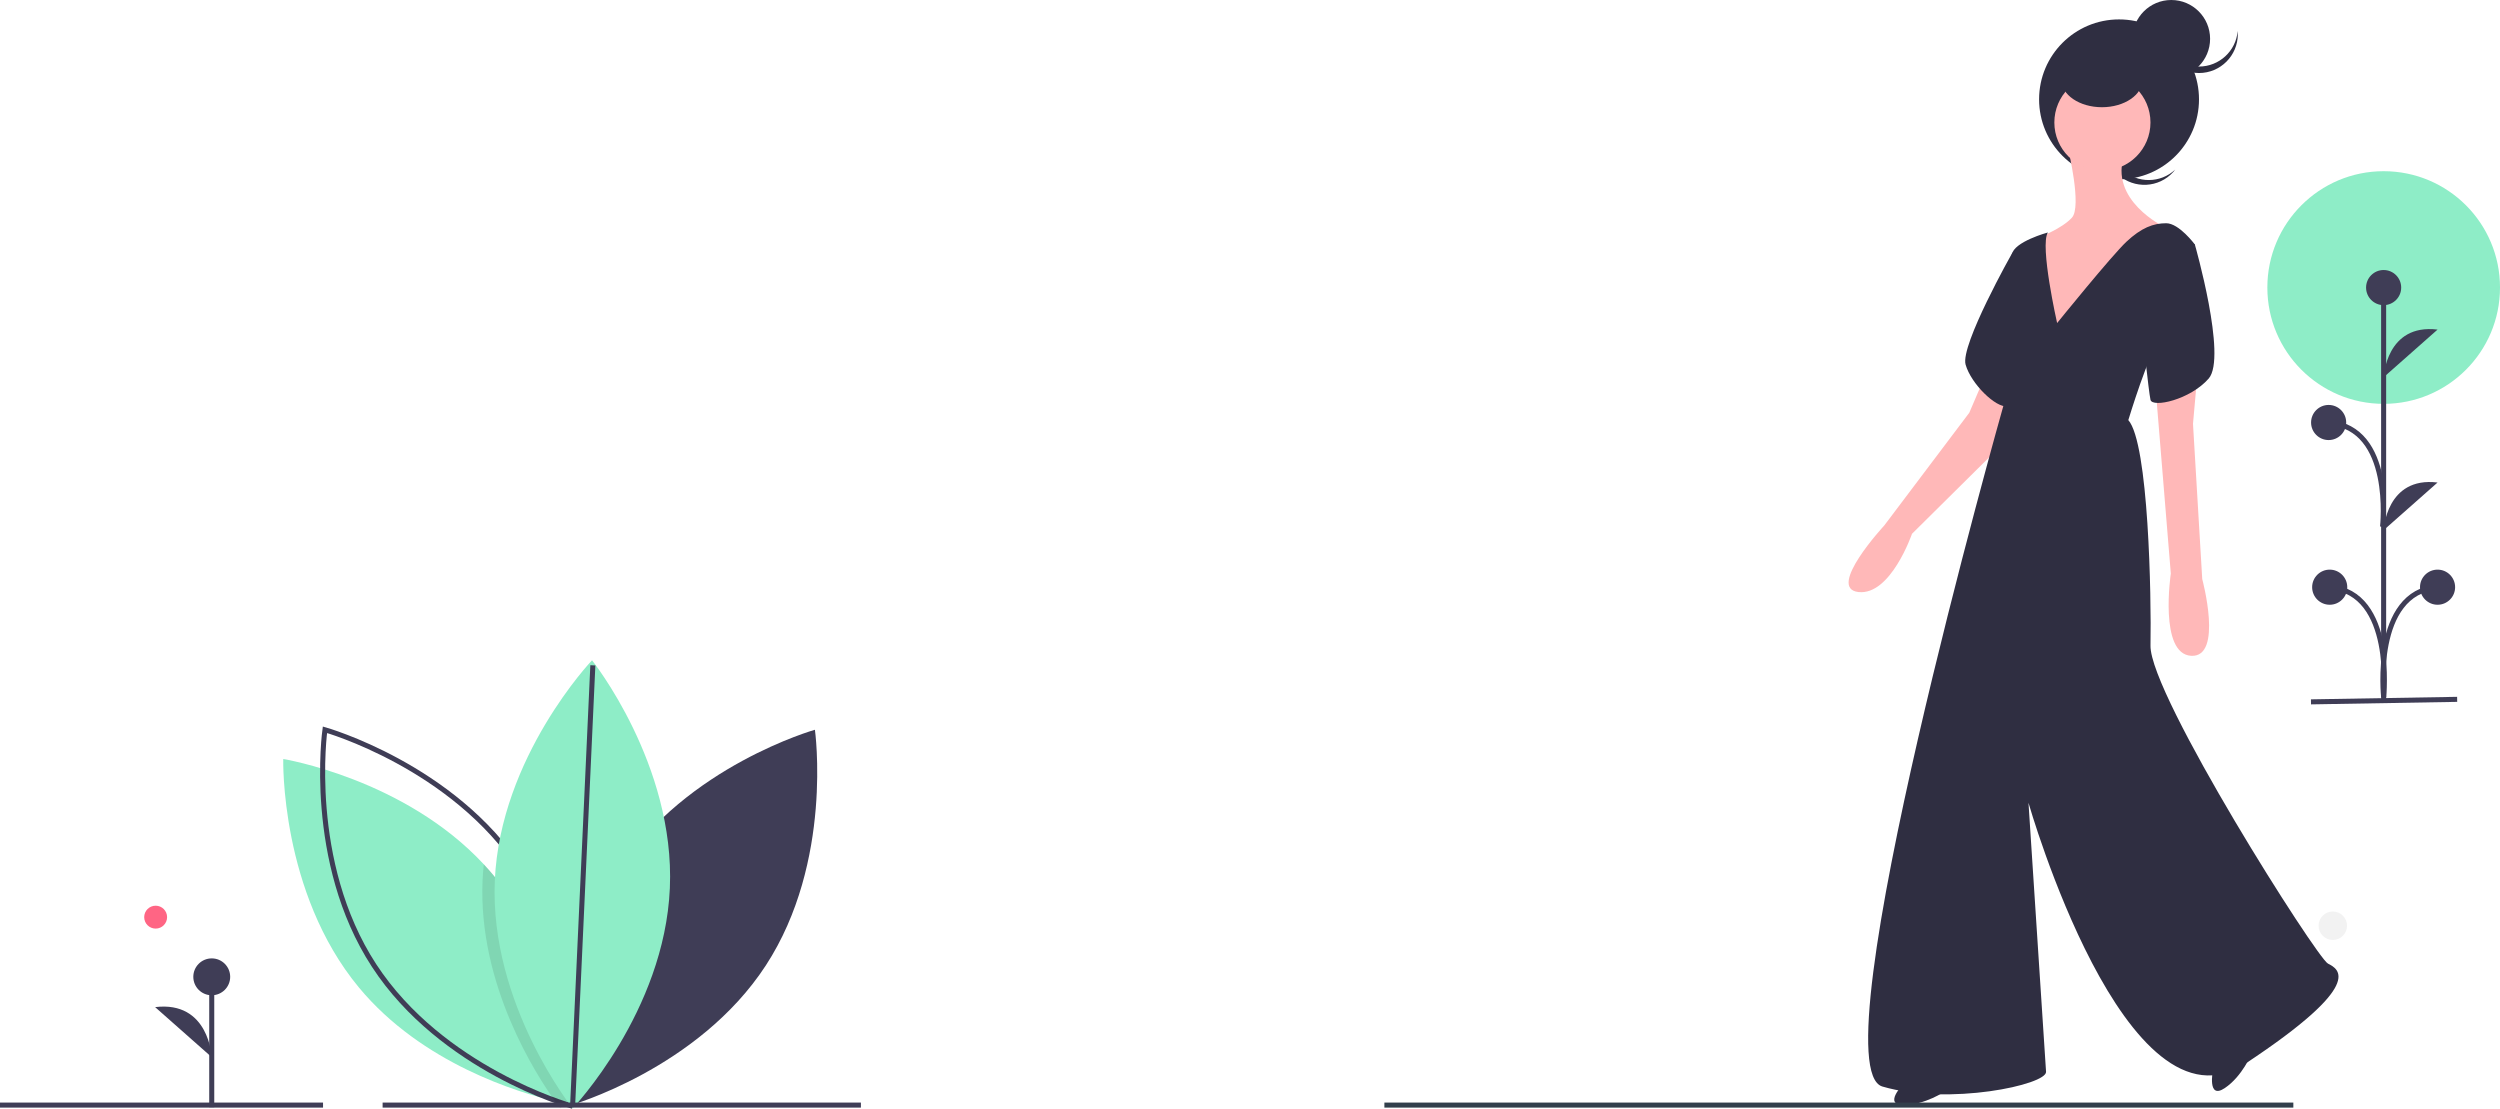
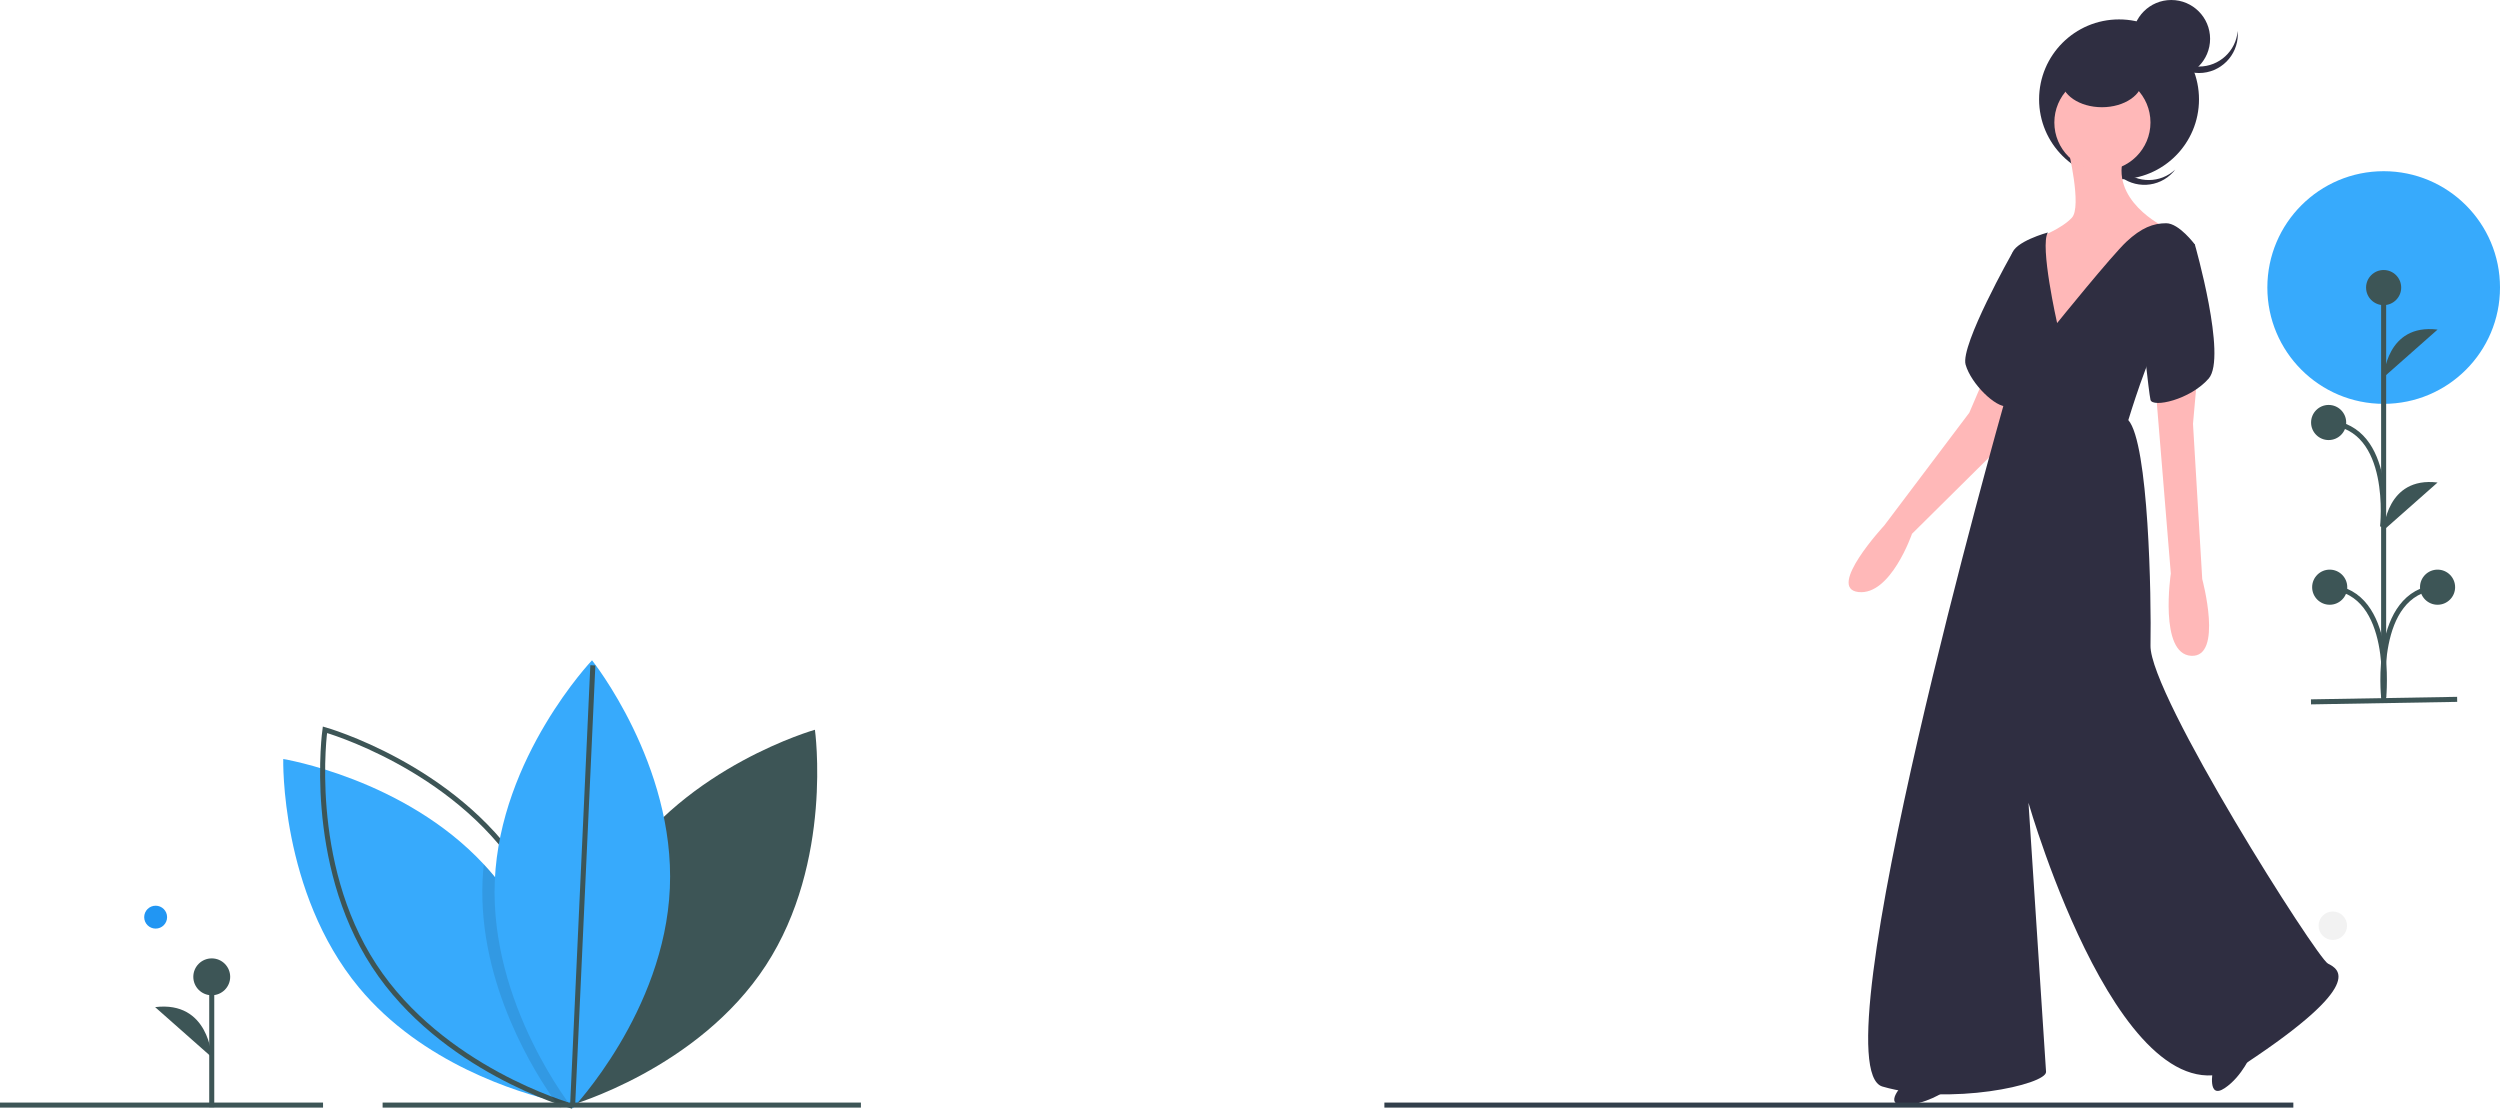
<svg xmlns="http://www.w3.org/2000/svg" width="992.002" height="439.926" viewBox="0 0 992.002 439.926">
-   <defs>
-     <style>.a,.f{fill:#3f3d56;}.b{fill:#8eedc7;}.c,.j{fill:none;}.c,.f{stroke:#3f3d56;stroke-miterlimit:10;}.c,.f,.j{stroke-width:2px;}.d{opacity:0.1;}.e{fill:#ff6584;}.g{fill:#f2f2f2;}.h{fill:#2f2e41;}.i{fill:#ffb8b8;}.j{stroke:#323f4b;}</style>
+   <defs fill="#000000">
+     <style>.a,.f{fill:#3d5556;}.b{fill:#37aafc;}.c,.j{fill:none;}.c,.f{stroke:#3d5556;stroke-miterlimit:10;}.c,.f,.j{stroke-width:2px;}.d{opacity:0.1;}.e{fill:#2196f3;}.g{fill:#f2f2f2;}.h{fill:#2f2e41;}.i{fill:#ffb8b8;}.j{stroke:#323f4b;}</style>
  </defs>
  <g transform="translate(-104.5 -278)">
    <g transform="translate(143 75.955)">
-       <path class="a" d="M401.659,648.857c-26.844,41.167-19.489,93.526-19.489,93.526S433.048,728,459.892,686.83,479.381,593.3,479.381,593.3,428.5,607.69,401.659,648.857Z" transform="translate(-194.523 -101.685)" />
-       <path class="b" d="M332.556,746.99s-.654-.1-1.856-.348c-.959-.195-2.28-.473-3.893-.855-14.419-3.4-52.752-14.891-77.815-45.105-31.368-37.833-30.047-90.69-30.047-90.69s47.962,7.793,79.566,41.768q2.054,2.19,4,4.54c27.294,32.918,29.838,77.21,30.04,88.159C332.577,746.1,332.556,746.99,332.556,746.99Z" transform="translate(-145.052 -106.772)" />
-       <path class="c" d="M320.062,648.857c26.844,41.167,19.489,93.526,19.489,93.526S288.672,728,261.828,686.83,242.339,593.3,242.339,593.3,293.218,607.69,320.062,648.857Z" transform="translate(-151.903 -101.685)" />
-       <path class="d" d="M367.183,762.772c-.709.855-1.335,1.585-1.849,2.183-1.14,1.3-1.787,1.981-1.787,1.981s-.786-.987-2.106-2.836c-7.251-10.108-30.575-46.05-28.775-87.568q.146-3.264.48-6.458,2.054,2.19,4,4.54C364.437,707.531,366.981,751.822,367.183,762.772Z" transform="translate(-179.685 -125.084)" />
-       <path class="b" d="M409.118,644.047c-2.122,49.1-38.57,87.4-38.57,87.4s-33.008-41.3-30.886-90.4,38.57-87.4,38.57-87.4S411.24,594.946,409.118,644.047Z" transform="translate(-181.818 -89.596)" />
-       <circle class="e" cx="4.543" cy="4.543" r="4.543" transform="translate(18.717 561.427)" />
-       <line class="c" x2="189.792" transform="translate(113.319 640.545)" />
-       <line class="c" x2="128.182" transform="translate(-38.5 640.545)" />
-       <line class="f" y1="51.731" transform="translate(45.52 589.65)" />
-       <circle class="a" cx="7.316" cy="7.316" r="7.316" transform="translate(38.205 582.334)" />
-       <path class="a" d="M168.285,771.373s-1.045-22.477-22.469-19.865" transform="translate(-122.765 -149.84)" />
-       <line class="c" y1="174.414" x2="8.013" transform="translate(188.731 466.048)" />
+       <path class="a" d="M401.659,648.857c-26.844,41.167-19.489,93.526-19.489,93.526S433.048,728,459.892,686.83,479.381,593.3,479.381,593.3,428.5,607.69,401.659,648.857Z" transform="translate(-194.523 -101.685)" fill="#000000" />
+       <path class="b" d="M332.556,746.99s-.654-.1-1.856-.348c-.959-.195-2.28-.473-3.893-.855-14.419-3.4-52.752-14.891-77.815-45.105-31.368-37.833-30.047-90.69-30.047-90.69s47.962,7.793,79.566,41.768q2.054,2.19,4,4.54c27.294,32.918,29.838,77.21,30.04,88.159C332.577,746.1,332.556,746.99,332.556,746.99Z" transform="translate(-145.052 -106.772)" fill="#000000" />
+       <path class="c" d="M320.062,648.857c26.844,41.167,19.489,93.526,19.489,93.526S288.672,728,261.828,686.83,242.339,593.3,242.339,593.3,293.218,607.69,320.062,648.857Z" transform="translate(-151.903 -101.685)" fill="#000000" />
+       <path class="d" d="M367.183,762.772c-.709.855-1.335,1.585-1.849,2.183-1.14,1.3-1.787,1.981-1.787,1.981s-.786-.987-2.106-2.836c-7.251-10.108-30.575-46.05-28.775-87.568q.146-3.264.48-6.458,2.054,2.19,4,4.54C364.437,707.531,366.981,751.822,367.183,762.772Z" transform="translate(-179.685 -125.084)" fill="#000000" />
+       <path class="b" d="M409.118,644.047c-2.122,49.1-38.57,87.4-38.57,87.4s-33.008-41.3-30.886-90.4,38.57-87.4,38.57-87.4S411.24,594.946,409.118,644.047Z" transform="translate(-181.818 -89.596)" fill="#000000" />
+       <circle class="e" cx="4.543" cy="4.543" r="4.543" transform="translate(18.717 561.427)" fill="#000000" />
+       <line class="c" x2="189.792" transform="translate(113.319 640.545)" fill="#000000" />
+       <line class="c" x2="128.182" transform="translate(-38.5 640.545)" fill="#000000" />
+       <line class="f" y1="51.731" transform="translate(45.52 589.65)" fill="#000000" />
+       <circle class="a" cx="7.316" cy="7.316" r="7.316" transform="translate(38.205 582.334)" fill="#000000" />
+       <path class="a" d="M168.285,771.373s-1.045-22.477-22.469-19.865" transform="translate(-122.765 -149.84)" fill="#000000" />
+       <line class="c" y1="174.414" x2="8.013" transform="translate(188.731 466.048)" fill="#000000" />
    </g>
    <g transform="translate(763.042 278)">
-       <ellipse class="g" cx="5.646" cy="5.646" rx="5.646" ry="5.646" transform="translate(261.475 361.686)" />
-       <path class="h" d="M478.852,190.932a15.4,15.4,0,0,1-1.913-20.767c-.31.291-.613.593-.9.914a15.4,15.4,0,0,0,22.853,20.663c.29-.321.56-.653.818-.991A15.4,15.4,0,0,1,478.852,190.932Z" transform="translate(-295.11 -123.47)" />
-       <circle class="h" cx="31.726" cy="31.726" r="31.726" transform="translate(150.571 7.702)" />
-       <path class="h" d="M340.261,789.8s-8.436,8.436,0,8.436,16.5-5.5,16.5-5.5Z" transform="translate(-243.422 -359.758)" />
-       <path class="h" d="M540.674,777.114s-2.335,11.7,4.682,7.017,10.675-13.737,10.675-13.737Z" transform="translate(-321.134 -352.357)" />
-       <path class="i" d="M360.644,338.644l-5.5,12.837L321.4,396.228s-23.107,24.941-10.27,26.408S332.4,399.529,332.4,399.529l39.612-39.245,4.4-17.972Z" transform="translate(-232.263 -187.717)" />
-       <path class="h" d="M406.032,254.46l-5.317,1.488s-20.724,36.656-18.524,44.358,12.1,17.238,16.5,16.5S406.032,254.46,406.032,254.46Z" transform="translate(-260.779 -155.614)" />
-       <path class="i" d="M441.091,186.229s5.5,22.74,1.467,27.141-12.837,7.7-12.837,7.7l1.467,41.079s16.872-5.868,17.605-6.6,15.771-24.574,15.771-24.574l14.671-13.937s-22.373-10.636-15.771-28.975S441.091,186.229,441.091,186.229Z" transform="translate(-278.966 -126.994)" />
-       <circle class="i" cx="19.072" cy="19.072" r="19.072" transform="translate(156.623 29.525)" />
-       <path class="h" d="M391.1,241.528s-13.571,3.668-14.3,8.8,0,15.771-1.1,17.972-4.4,5.5-2.934,19.439a129.452,129.452,0,0,1,.734,22.373s-74.455,262.61-48.047,270.313,65.286-.734,64.919-5.868-6.969-106.732-6.969-106.732,38.511,134.973,86.192,103.43,37.044-37.411,32.643-39.612-70.787-106.731-70.42-126.17-.734-80.324-8.8-89.493c0,0,8.436-27.875,12.47-31.543S449.414,246.3,449.414,246.3s-6.235-8.436-11.37-8.436-9.9,1.834-15.771,7.336-27.508,32.276-27.508,32.276S387.8,246.663,391.1,241.528Z" transform="translate(-237.041 -149.284)" />
-       <ellipse class="h" cx="16.138" cy="11.003" rx="16.138" ry="11.003" transform="translate(159.374 20.539)" />
-       <circle class="h" cx="15.405" cy="15.405" r="15.405" transform="translate(187.616 0)" />
-       <path class="h" d="M522.492,128.669a15.4,15.4,0,0,1-15.347-14.119c-.035.422-.057.849-.057,1.282a15.4,15.4,0,0,0,30.809,0c0-.433-.022-.86-.057-1.284A15.4,15.4,0,0,1,522.492,128.669Z" transform="translate(-308.469 -102.261)" />
-       <path class="i" d="M520.925,333.309l-1.834,20.539,3.668,61.618s8.436,31.176-4.4,30.442-8.069-32.643-8.069-32.643l-5.868-71.521Z" transform="translate(-307.451 -185.682)" />
-       <path class="h" d="M506.9,243.2l9.536,5.135s12.837,44.747,5.5,53.182-22.373,11.737-23.107,8.436-3.3-27.875-3.3-27.875Z" transform="translate(-304.06 -151.319)" />
+       <ellipse class="g" cx="5.646" cy="5.646" rx="5.646" ry="5.646" transform="translate(261.475 361.686)" fill="#000000" />
+       <path class="h" d="M478.852,190.932a15.4,15.4,0,0,1-1.913-20.767c-.31.291-.613.593-.9.914a15.4,15.4,0,0,0,22.853,20.663c.29-.321.56-.653.818-.991A15.4,15.4,0,0,1,478.852,190.932Z" transform="translate(-295.11 -123.47)" fill="#000000" />
+       <circle class="h" cx="31.726" cy="31.726" r="31.726" transform="translate(150.571 7.702)" fill="#000000" />
+       <path class="h" d="M340.261,789.8s-8.436,8.436,0,8.436,16.5-5.5,16.5-5.5Z" transform="translate(-243.422 -359.758)" fill="#000000" />
+       <path class="h" d="M540.674,777.114s-2.335,11.7,4.682,7.017,10.675-13.737,10.675-13.737Z" transform="translate(-321.134 -352.357)" fill="#000000" />
+       <path class="i" d="M360.644,338.644l-5.5,12.837L321.4,396.228s-23.107,24.941-10.27,26.408S332.4,399.529,332.4,399.529l39.612-39.245,4.4-17.972Z" transform="translate(-232.263 -187.717)" fill="#000000" />
+       <path class="h" d="M406.032,254.46l-5.317,1.488s-20.724,36.656-18.524,44.358,12.1,17.238,16.5,16.5S406.032,254.46,406.032,254.46Z" transform="translate(-260.779 -155.614)" fill="#000000" />
+       <path class="i" d="M441.091,186.229s5.5,22.74,1.467,27.141-12.837,7.7-12.837,7.7l1.467,41.079s16.872-5.868,17.605-6.6,15.771-24.574,15.771-24.574l14.671-13.937s-22.373-10.636-15.771-28.975S441.091,186.229,441.091,186.229Z" transform="translate(-278.966 -126.994)" fill="#000000" />
+       <circle class="i" cx="19.072" cy="19.072" r="19.072" transform="translate(156.623 29.525)" fill="#000000" />
+       <path class="h" d="M391.1,241.528s-13.571,3.668-14.3,8.8,0,15.771-1.1,17.972-4.4,5.5-2.934,19.439a129.452,129.452,0,0,1,.734,22.373s-74.455,262.61-48.047,270.313,65.286-.734,64.919-5.868-6.969-106.732-6.969-106.732,38.511,134.973,86.192,103.43,37.044-37.411,32.643-39.612-70.787-106.731-70.42-126.17-.734-80.324-8.8-89.493c0,0,8.436-27.875,12.47-31.543S449.414,246.3,449.414,246.3s-6.235-8.436-11.37-8.436-9.9,1.834-15.771,7.336-27.508,32.276-27.508,32.276S387.8,246.663,391.1,241.528Z" transform="translate(-237.041 -149.284)" fill="#000000" />
+       <ellipse class="h" cx="16.138" cy="11.003" rx="16.138" ry="11.003" transform="translate(159.374 20.539)" fill="#000000" />
+       <circle class="h" cx="15.405" cy="15.405" r="15.405" transform="translate(187.616 0)" fill="#000000" />
+       <path class="h" d="M522.492,128.669a15.4,15.4,0,0,1-15.347-14.119c-.035.422-.057.849-.057,1.282a15.4,15.4,0,0,0,30.809,0c0-.433-.022-.86-.057-1.284A15.4,15.4,0,0,1,522.492,128.669Z" transform="translate(-308.469 -102.261)" fill="#000000" />
+       <path class="i" d="M520.925,333.309l-1.834,20.539,3.668,61.618s8.436,31.176-4.4,30.442-8.069-32.643-8.069-32.643l-5.868-71.521Z" transform="translate(-307.451 -185.682)" fill="#000000" />
+       <path class="h" d="M506.9,243.2l9.536,5.135s12.837,44.747,5.5,53.182-22.373,11.737-23.107,8.436-3.3-27.875-3.3-27.875Z" transform="translate(-304.06 -151.319)" fill="#000000" />
    </g>
-     <path class="j" d="M239,0H-121.674" transform="translate(775.5 716.5)" />
+     <path class="j" d="M239,0H-121.674" transform="translate(775.5 716.5)" fill="#000000" />
    <g transform="translate(962.728 315.174)">
-       <ellipse class="b" cx="46.158" cy="46.158" rx="46.158" ry="46.158" transform="translate(41.459 30.757)" />
-       <line class="f" y1="164.32" transform="translate(87.6 77.015)" />
-       <ellipse class="a" cx="6.967" cy="6.967" rx="6.967" ry="6.967" transform="translate(80.633 69.97)" />
-       <ellipse class="a" cx="6.967" cy="6.967" rx="6.967" ry="6.967" transform="translate(102.031 188.857)" />
-       <path class="a" d="M671.934,354.053s1-21.405,21.4-18.917" transform="translate(-584.334 -241.53)" />
-       <path class="a" d="M671.934,490.765s1-21.405,21.4-18.917" transform="translate(-584.334 -317.561)" />
-       <path class="c" d="M672.23,609.276s-4.479-41.606,21.4-43.6" transform="translate(-584.63 -369.857)" />
-       <ellipse class="a" cx="6.967" cy="6.967" rx="6.967" ry="6.967" transform="translate(59.233 188.857)" />
-       <path class="c" d="M740.878,609.276s4.479-41.606-21.4-43.6" transform="translate(-653.281 -369.857)" />
-       <ellipse class="a" cx="6.967" cy="6.967" rx="6.967" ry="6.967" transform="translate(58.809 123.508)" />
-       <path class="c" d="M741.834,459.829s4.479-39.387-21.4-41.377" transform="translate(-654.662 -287.978)" />
-       <line class="c" x1="58" y2="1" transform="translate(58.772 240.326)" />
+       <ellipse class="b" cx="46.158" cy="46.158" rx="46.158" ry="46.158" transform="translate(41.459 30.757)" fill="#000000" />
+       <line class="f" y1="164.32" transform="translate(87.6 77.015)" fill="#000000" />
+       <ellipse class="a" cx="6.967" cy="6.967" rx="6.967" ry="6.967" transform="translate(80.633 69.97)" fill="#000000" />
+       <ellipse class="a" cx="6.967" cy="6.967" rx="6.967" ry="6.967" transform="translate(102.031 188.857)" fill="#000000" />
+       <path class="a" d="M671.934,354.053s1-21.405,21.4-18.917" transform="translate(-584.334 -241.53)" fill="#000000" />
+       <path class="a" d="M671.934,490.765s1-21.405,21.4-18.917" transform="translate(-584.334 -317.561)" fill="#000000" />
+       <path class="c" d="M672.23,609.276s-4.479-41.606,21.4-43.6" transform="translate(-584.63 -369.857)" fill="#000000" />
+       <ellipse class="a" cx="6.967" cy="6.967" rx="6.967" ry="6.967" transform="translate(59.233 188.857)" fill="#000000" />
+       <path class="c" d="M740.878,609.276s4.479-41.606-21.4-43.6" transform="translate(-653.281 -369.857)" fill="#000000" />
+       <ellipse class="a" cx="6.967" cy="6.967" rx="6.967" ry="6.967" transform="translate(58.809 123.508)" fill="#000000" />
+       <path class="c" d="M741.834,459.829s4.479-39.387-21.4-41.377" transform="translate(-654.662 -287.978)" fill="#000000" />
+       <line class="c" x1="58" y2="1" transform="translate(58.772 240.326)" fill="#000000" />
    </g>
  </g>
</svg>
